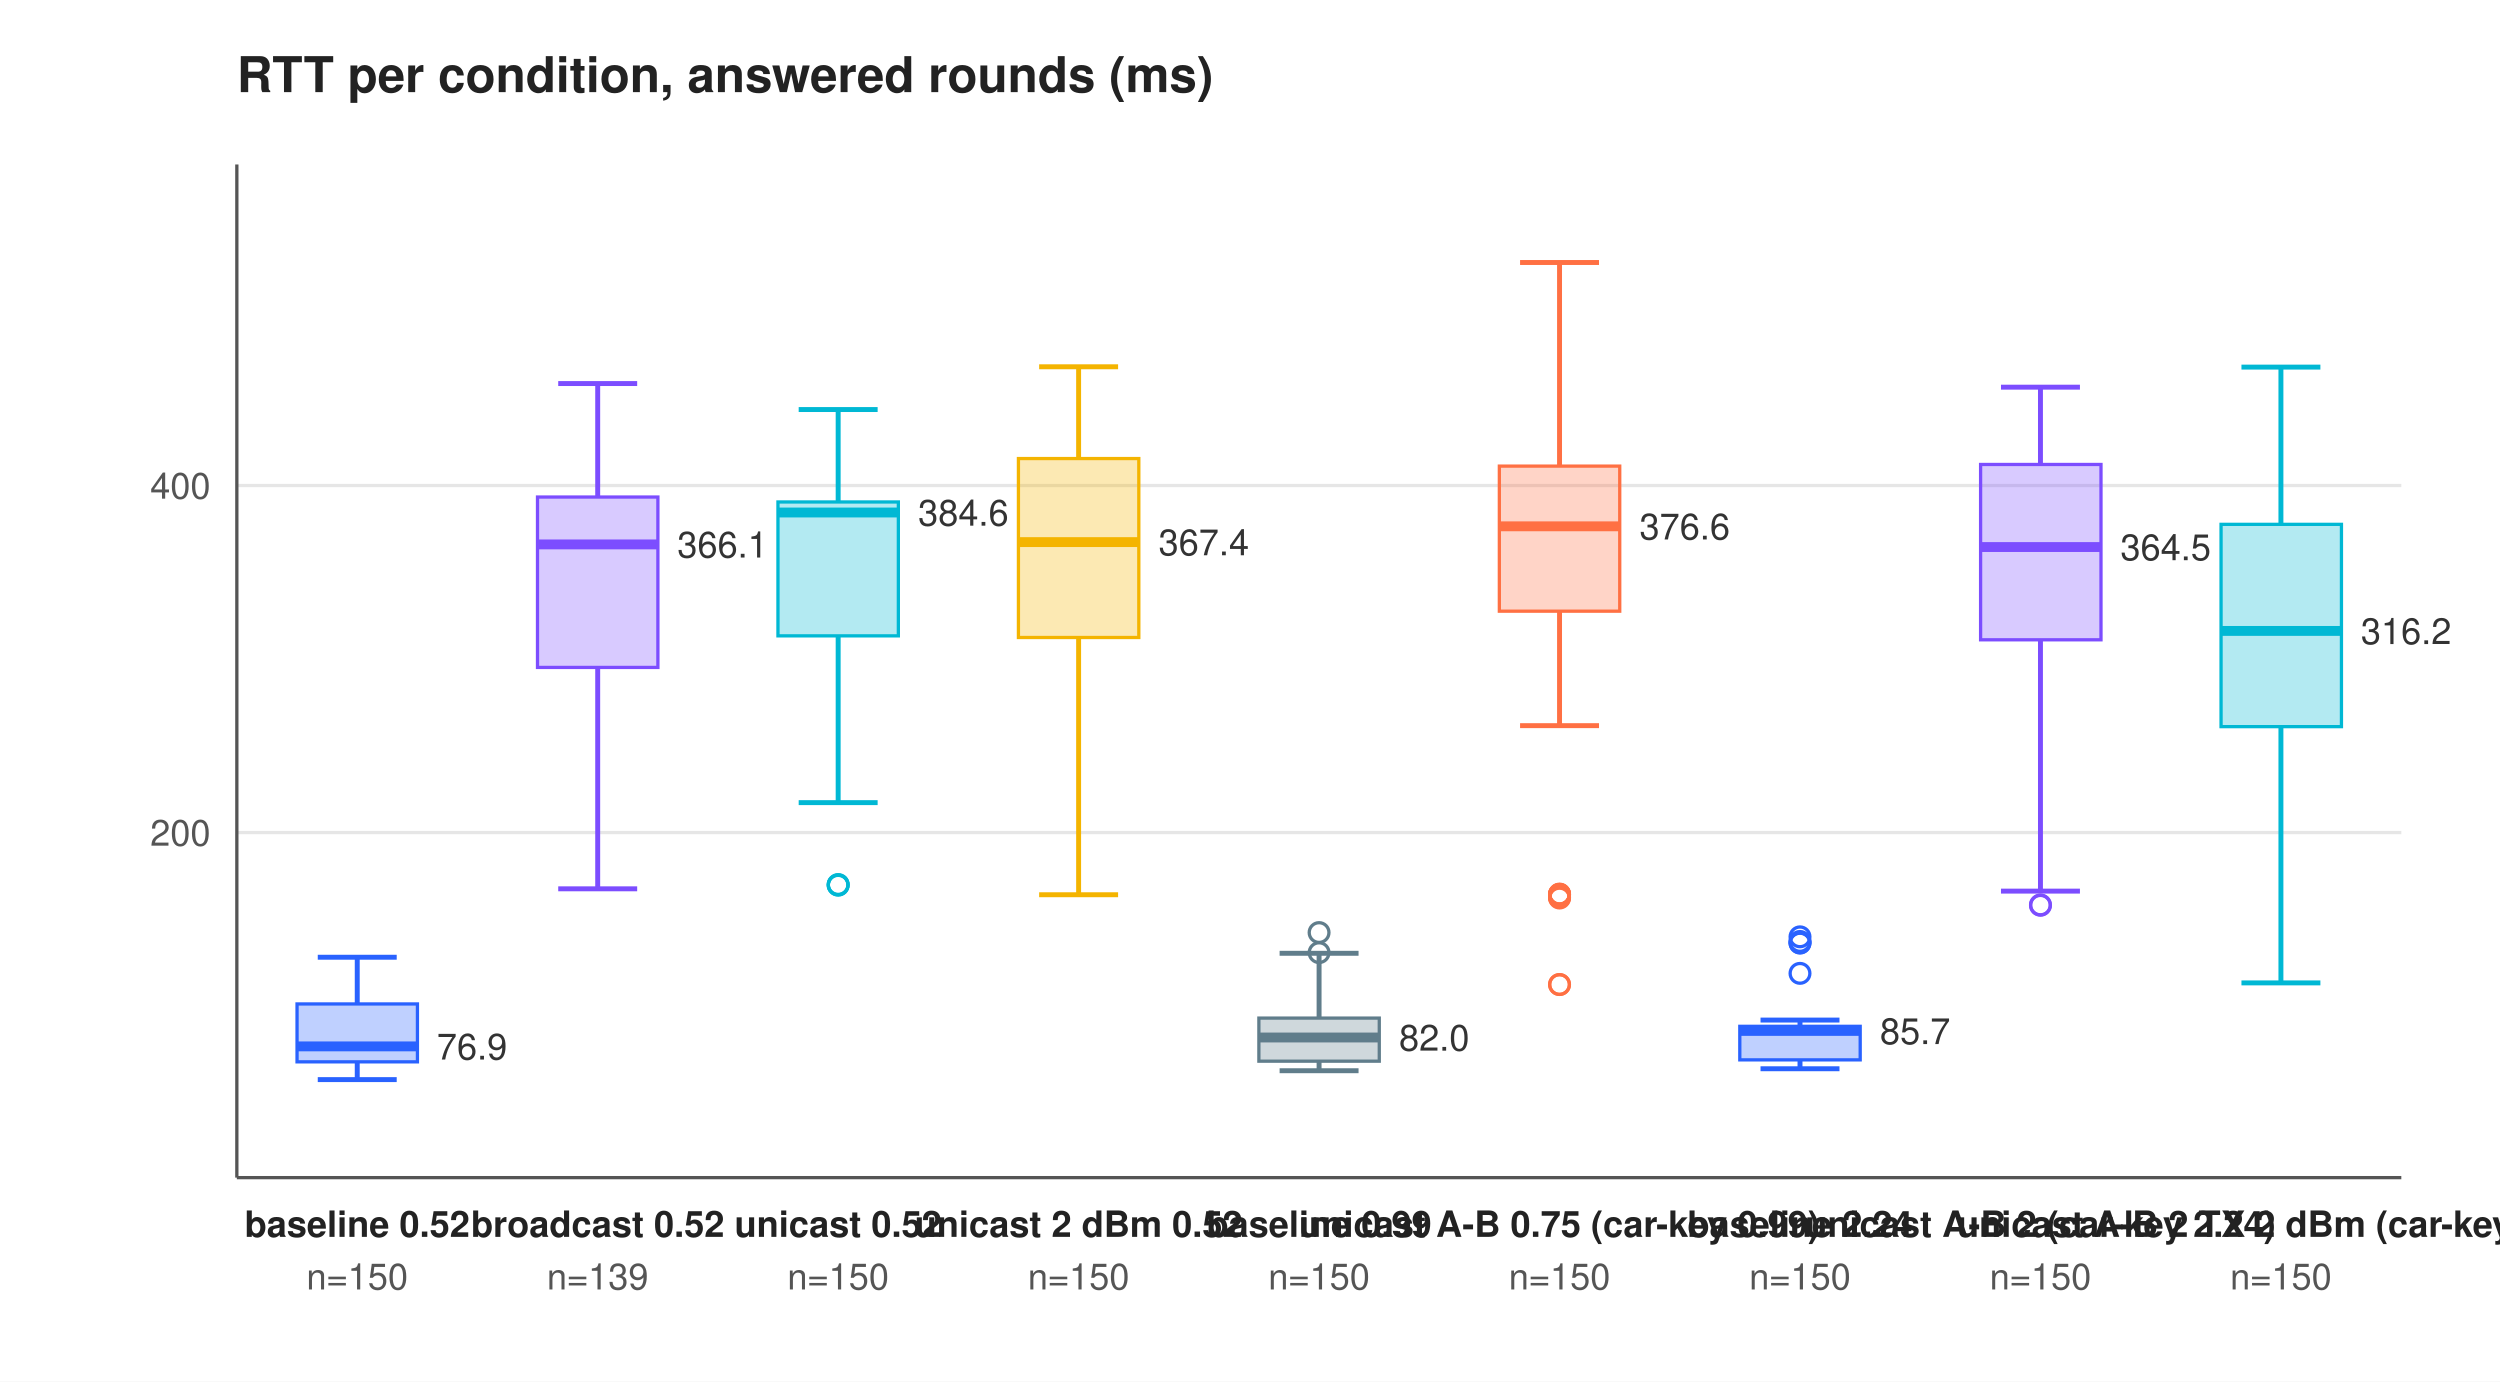
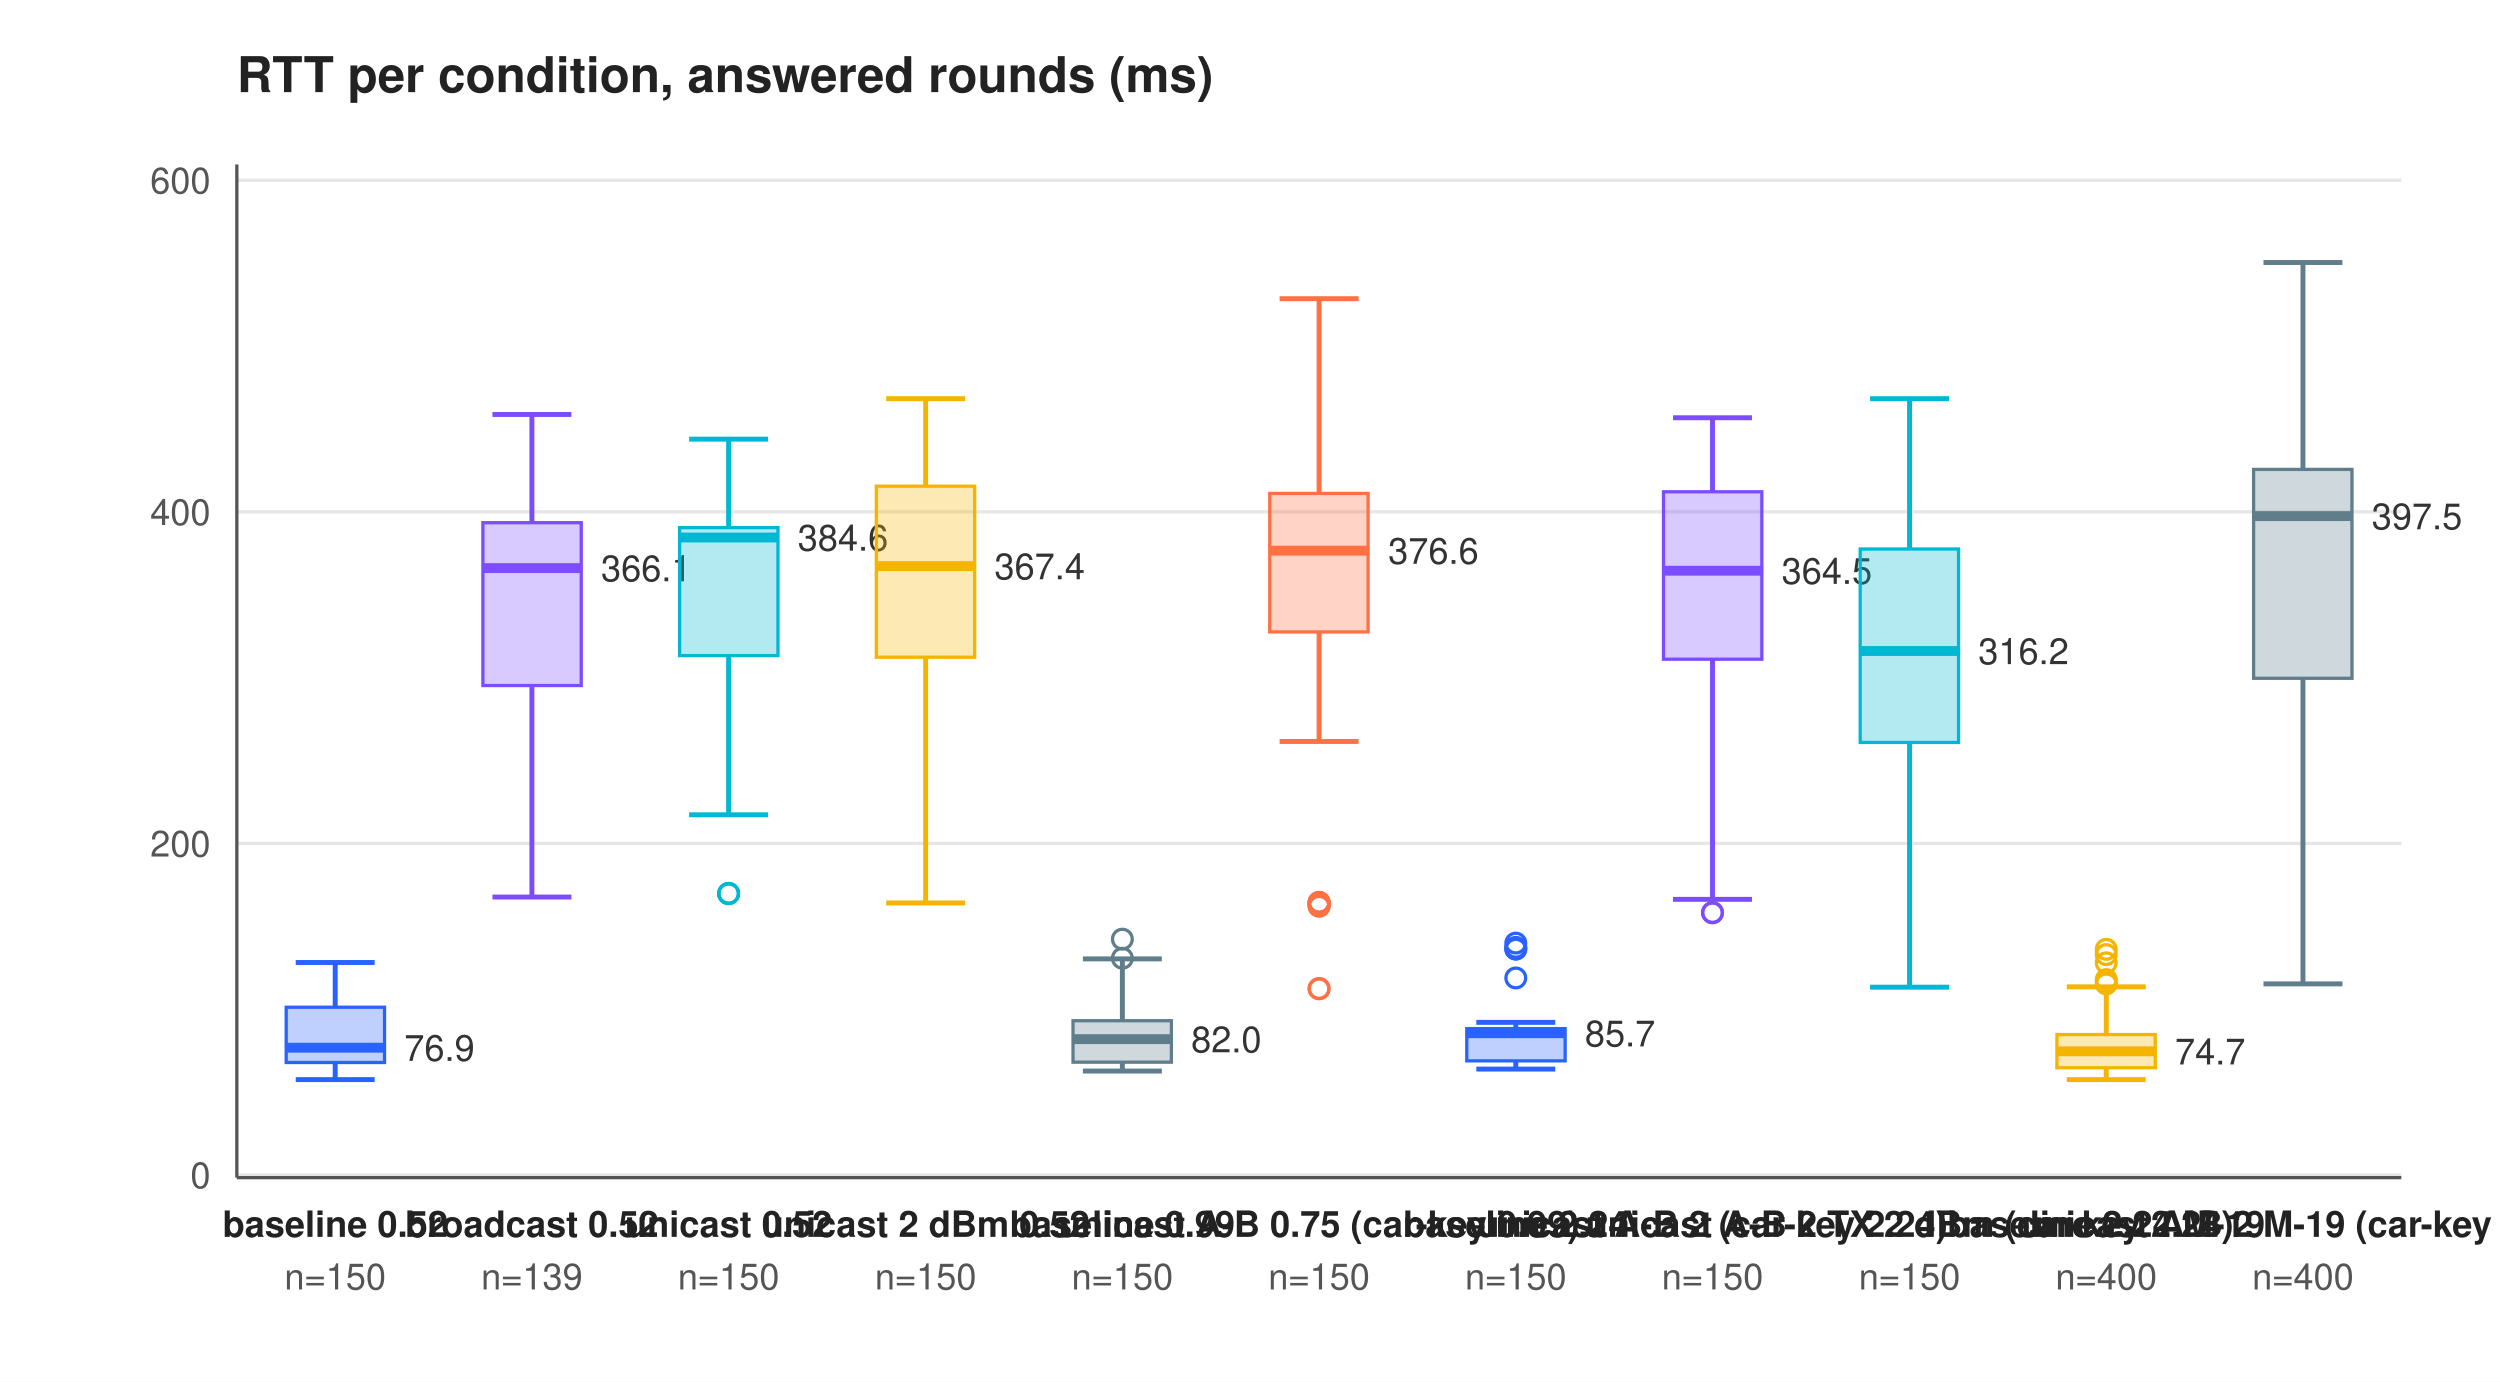
<svg xmlns="http://www.w3.org/2000/svg" width="760" height="420" viewBox="0 0 760 420">
  <rect width="100%" height="100%" fill="#ffffff" />
  <text x="72.0" y="28.0" font-size="15" text-anchor="start" fill="#222" font-weight="bold" style="font-family:Helvetica,Arial,sans-serif">RTT per condition, answered rounds (ms)</text>
-   <line x1="72.0" y1="253.1" x2="730.0" y2="253.1" stroke="#e6e6e6" stroke-width="1" />
-   <text x="64.0" y="257.1" font-size="11" text-anchor="end" fill="#555" font-weight="normal" style="font-family:Helvetica,Arial,sans-serif">200</text>
-   <line x1="72.0" y1="147.6" x2="730.0" y2="147.6" stroke="#e6e6e6" stroke-width="1" />
-   <text x="64.0" y="151.6" font-size="11" text-anchor="end" fill="#555" font-weight="normal" style="font-family:Helvetica,Arial,sans-serif">400</text>
+   <line x1="72.0" y1="357.2" x2="730.0" y2="357.2" stroke="#e6e6e6" stroke-width="1" />
+   <text x="64.0" y="361.2" font-size="11" text-anchor="end" fill="#555" font-weight="normal" style="font-family:Helvetica,Arial,sans-serif">0</text>
+   <line x1="72.0" y1="256.4" x2="730.0" y2="256.4" stroke="#e6e6e6" stroke-width="1" />
+   <text x="64.0" y="260.4" font-size="11" text-anchor="end" fill="#555" font-weight="normal" style="font-family:Helvetica,Arial,sans-serif">200</text>
+   <line x1="72.0" y1="155.6" x2="730.0" y2="155.6" stroke="#e6e6e6" stroke-width="1" />
+   <text x="64.0" y="159.6" font-size="11" text-anchor="end" fill="#555" font-weight="normal" style="font-family:Helvetica,Arial,sans-serif">400</text>
+   <line x1="72.0" y1="54.8" x2="730.0" y2="54.8" stroke="#e6e6e6" stroke-width="1" />
+   <text x="64.0" y="58.8" font-size="11" text-anchor="end" fill="#555" font-weight="normal" style="font-family:Helvetica,Arial,sans-serif">600</text>
  <line x1="72.0" y1="50.0" x2="72.0" y2="358.0" stroke="#555" stroke-width="1" />
  <line x1="72.0" y1="358.0" x2="730.0" y2="358.0" stroke="#555" stroke-width="1" />
-   <line x1="108.6" y1="291.0" x2="108.6" y2="305.2" stroke="#2962ff" stroke-width="1.5" />
-   <line x1="108.6" y1="322.8" x2="108.6" y2="328.2" stroke="#2962ff" stroke-width="1.5" />
-   <line x1="96.6" y1="291.0" x2="120.6" y2="291.0" stroke="#2962ff" stroke-width="1.5" />
-   <line x1="96.6" y1="328.2" x2="120.6" y2="328.2" stroke="#2962ff" stroke-width="1.5" />
-   <rect x="90.3" y="305.2" width="36.6" height="17.6" fill="#2962ff" fill-opacity="0.3" stroke="#2962ff" />
-   <line x1="90.3" y1="318.1" x2="126.8" y2="318.1" stroke="#2962ff" stroke-width="3" />
-   <text x="132.8" y="322.1" font-size="11" text-anchor="start" fill="#333" font-weight="normal" style="font-family:Helvetica,Arial,sans-serif">76.9</text>
-   <text x="108.6" y="376.0" font-size="11" text-anchor="middle" fill="#222" font-weight="bold" style="font-family:Helvetica,Arial,sans-serif">baseline 0.52</text>
-   <text x="108.6" y="392.0" font-size="11" text-anchor="middle" fill="#555" font-weight="normal" style="font-family:Helvetica,Arial,sans-serif">n=150</text>
-   <line x1="181.7" y1="116.6" x2="181.7" y2="151.1" stroke="#7c4dff" stroke-width="1.5" />
-   <line x1="181.7" y1="202.9" x2="181.7" y2="270.2" stroke="#7c4dff" stroke-width="1.5" />
-   <line x1="169.7" y1="116.6" x2="193.7" y2="116.6" stroke="#7c4dff" stroke-width="1.5" />
-   <line x1="169.7" y1="270.2" x2="193.7" y2="270.2" stroke="#7c4dff" stroke-width="1.5" />
-   <rect x="163.4" y="151.1" width="36.6" height="51.8" fill="#7c4dff" fill-opacity="0.3" stroke="#7c4dff" />
-   <line x1="163.4" y1="165.5" x2="199.9" y2="165.5" stroke="#7c4dff" stroke-width="3" />
-   <text x="205.9" y="169.5" font-size="11" text-anchor="start" fill="#333" font-weight="normal" style="font-family:Helvetica,Arial,sans-serif">366.1</text>
-   <text x="181.7" y="376.0" font-size="11" text-anchor="middle" fill="#222" font-weight="bold" style="font-family:Helvetica,Arial,sans-serif">broadcast 0.52</text>
-   <text x="181.7" y="392.0" font-size="11" text-anchor="middle" fill="#555" font-weight="normal" style="font-family:Helvetica,Arial,sans-serif">n=139</text>
-   <line x1="254.8" y1="124.5" x2="254.8" y2="152.6" stroke="#00b8d4" stroke-width="1.5" />
-   <line x1="254.8" y1="193.3" x2="254.8" y2="244.0" stroke="#00b8d4" stroke-width="1.5" />
-   <line x1="242.8" y1="124.5" x2="266.8" y2="124.5" stroke="#00b8d4" stroke-width="1.5" />
-   <line x1="242.8" y1="244.0" x2="266.8" y2="244.0" stroke="#00b8d4" stroke-width="1.5" />
-   <rect x="236.5" y="152.6" width="36.6" height="40.7" fill="#00b8d4" fill-opacity="0.3" stroke="#00b8d4" />
-   <line x1="236.5" y1="155.8" x2="273.1" y2="155.8" stroke="#00b8d4" stroke-width="3" />
-   <text x="279.1" y="159.8" font-size="11" text-anchor="start" fill="#333" font-weight="normal" style="font-family:Helvetica,Arial,sans-serif">384.6</text>
-   <circle cx="254.8" cy="268.9" r="3" fill="none" fill-opacity="1" stroke="#00b8d4" />
-   <circle cx="254.8" cy="269.0" r="3" fill="none" fill-opacity="1" stroke="#00b8d4" />
-   <circle cx="254.8" cy="269.1" r="3" fill="none" fill-opacity="1" stroke="#00b8d4" />
-   <text x="254.8" y="376.0" font-size="11" text-anchor="middle" fill="#222" font-weight="bold" style="font-family:Helvetica,Arial,sans-serif">unicast 0.52</text>
-   <text x="254.8" y="392.0" font-size="11" text-anchor="middle" fill="#555" font-weight="normal" style="font-family:Helvetica,Arial,sans-serif">n=150</text>
-   <line x1="327.9" y1="111.5" x2="327.9" y2="139.4" stroke="#f4b400" stroke-width="1.5" />
-   <line x1="327.9" y1="193.7" x2="327.9" y2="272.0" stroke="#f4b400" stroke-width="1.5" />
-   <line x1="315.9" y1="111.5" x2="339.9" y2="111.5" stroke="#f4b400" stroke-width="1.5" />
-   <line x1="315.9" y1="272.0" x2="339.9" y2="272.0" stroke="#f4b400" stroke-width="1.5" />
-   <rect x="309.6" y="139.4" width="36.6" height="54.4" fill="#f4b400" fill-opacity="0.3" stroke="#f4b400" />
-   <line x1="309.6" y1="164.8" x2="346.2" y2="164.8" stroke="#f4b400" stroke-width="3" />
-   <text x="352.2" y="168.8" font-size="11" text-anchor="start" fill="#333" font-weight="normal" style="font-family:Helvetica,Arial,sans-serif">367.4</text>
-   <text x="327.9" y="376.0" font-size="11" text-anchor="middle" fill="#222" font-weight="bold" style="font-family:Helvetica,Arial,sans-serif">unicast 2 dBm 0.52</text>
-   <text x="327.9" y="392.0" font-size="11" text-anchor="middle" fill="#555" font-weight="normal" style="font-family:Helvetica,Arial,sans-serif">n=150</text>
-   <line x1="401.0" y1="289.8" x2="401.0" y2="309.5" stroke="#607d8b" stroke-width="1.5" />
-   <line x1="401.0" y1="322.6" x2="401.0" y2="325.5" stroke="#607d8b" stroke-width="1.5" />
-   <line x1="389.0" y1="289.8" x2="413.0" y2="289.8" stroke="#607d8b" stroke-width="1.5" />
-   <line x1="389.0" y1="325.5" x2="413.0" y2="325.5" stroke="#607d8b" stroke-width="1.5" />
-   <rect x="382.7" y="309.5" width="36.6" height="13.1" fill="#607d8b" fill-opacity="0.3" stroke="#607d8b" />
-   <line x1="382.7" y1="315.4" x2="419.3" y2="315.4" stroke="#607d8b" stroke-width="3" />
-   <text x="425.3" y="319.4" font-size="11" text-anchor="start" fill="#333" font-weight="normal" style="font-family:Helvetica,Arial,sans-serif">82.0</text>
-   <circle cx="401.0" cy="289.6" r="3" fill="none" fill-opacity="1" stroke="#607d8b" />
-   <circle cx="401.0" cy="283.5" r="3" fill="none" fill-opacity="1" stroke="#607d8b" />
-   <text x="401.0" y="376.0" font-size="11" text-anchor="middle" fill="#222" font-weight="bold" style="font-family:Helvetica,Arial,sans-serif">baseline 0.99</text>
+   <line x1="101.9" y1="292.6" x2="101.9" y2="306.2" stroke="#2962ff" stroke-width="1.5" />
+   <line x1="101.9" y1="323.0" x2="101.9" y2="328.2" stroke="#2962ff" stroke-width="1.5" />
+   <line x1="89.9" y1="292.6" x2="113.9" y2="292.6" stroke="#2962ff" stroke-width="1.5" />
+   <line x1="89.9" y1="328.2" x2="113.9" y2="328.2" stroke="#2962ff" stroke-width="1.5" />
+   <rect x="87.0" y="306.2" width="29.9" height="16.8" fill="#2962ff" fill-opacity="0.3" stroke="#2962ff" />
+   <line x1="87.0" y1="318.5" x2="116.9" y2="318.5" stroke="#2962ff" stroke-width="3" />
+   <text x="122.9" y="322.5" font-size="11" text-anchor="start" fill="#333" font-weight="normal" style="font-family:Helvetica,Arial,sans-serif">76.9</text>
+   <text x="101.9" y="376.0" font-size="11" text-anchor="middle" fill="#222" font-weight="bold" style="font-family:Helvetica,Arial,sans-serif">baseline 0.52</text>
+   <text x="101.9" y="392.0" font-size="11" text-anchor="middle" fill="#555" font-weight="normal" style="font-family:Helvetica,Arial,sans-serif">n=150</text>
+   <line x1="161.7" y1="126.0" x2="161.7" y2="158.9" stroke="#7c4dff" stroke-width="1.5" />
+   <line x1="161.7" y1="208.4" x2="161.7" y2="272.7" stroke="#7c4dff" stroke-width="1.5" />
+   <line x1="149.7" y1="126.0" x2="173.7" y2="126.0" stroke="#7c4dff" stroke-width="1.5" />
+   <line x1="149.7" y1="272.7" x2="173.7" y2="272.7" stroke="#7c4dff" stroke-width="1.5" />
+   <rect x="146.8" y="158.9" width="29.9" height="49.5" fill="#7c4dff" fill-opacity="0.3" stroke="#7c4dff" />
+   <line x1="146.8" y1="172.7" x2="176.7" y2="172.7" stroke="#7c4dff" stroke-width="3" />
+   <text x="182.7" y="176.7" font-size="11" text-anchor="start" fill="#333" font-weight="normal" style="font-family:Helvetica,Arial,sans-serif">366.1</text>
+   <text x="161.7" y="376.0" font-size="11" text-anchor="middle" fill="#222" font-weight="bold" style="font-family:Helvetica,Arial,sans-serif">broadcast 0.52</text>
+   <text x="161.7" y="392.0" font-size="11" text-anchor="middle" fill="#555" font-weight="normal" style="font-family:Helvetica,Arial,sans-serif">n=139</text>
+   <line x1="221.5" y1="133.5" x2="221.5" y2="160.4" stroke="#00b8d4" stroke-width="1.5" />
+   <line x1="221.5" y1="199.2" x2="221.5" y2="247.7" stroke="#00b8d4" stroke-width="1.5" />
+   <line x1="209.5" y1="133.5" x2="233.5" y2="133.5" stroke="#00b8d4" stroke-width="1.5" />
+   <line x1="209.5" y1="247.7" x2="233.5" y2="247.7" stroke="#00b8d4" stroke-width="1.5" />
+   <rect x="206.6" y="160.4" width="29.9" height="38.9" fill="#00b8d4" fill-opacity="0.3" stroke="#00b8d4" />
+   <line x1="206.6" y1="163.4" x2="236.5" y2="163.4" stroke="#00b8d4" stroke-width="3" />
+   <text x="242.5" y="167.4" font-size="11" text-anchor="start" fill="#333" font-weight="normal" style="font-family:Helvetica,Arial,sans-serif">384.6</text>
+   <circle cx="221.5" cy="271.6" r="3" fill="none" fill-opacity="1" stroke="#00b8d4" />
+   <circle cx="221.5" cy="271.6" r="3" fill="none" fill-opacity="1" stroke="#00b8d4" />
+   <circle cx="221.5" cy="271.7" r="3" fill="none" fill-opacity="1" stroke="#00b8d4" />
+   <text x="221.5" y="376.0" font-size="11" text-anchor="middle" fill="#222" font-weight="bold" style="font-family:Helvetica,Arial,sans-serif">unicast 0.52</text>
+   <text x="221.5" y="392.0" font-size="11" text-anchor="middle" fill="#555" font-weight="normal" style="font-family:Helvetica,Arial,sans-serif">n=150</text>
+   <line x1="281.4" y1="121.2" x2="281.4" y2="147.8" stroke="#f4b400" stroke-width="1.5" />
+   <line x1="281.4" y1="199.7" x2="281.4" y2="274.5" stroke="#f4b400" stroke-width="1.5" />
+   <line x1="269.4" y1="121.2" x2="293.4" y2="121.2" stroke="#f4b400" stroke-width="1.5" />
+   <line x1="269.4" y1="274.5" x2="293.4" y2="274.5" stroke="#f4b400" stroke-width="1.5" />
+   <rect x="266.4" y="147.8" width="29.9" height="52.0" fill="#f4b400" fill-opacity="0.3" stroke="#f4b400" />
+   <line x1="266.4" y1="172.1" x2="296.3" y2="172.1" stroke="#f4b400" stroke-width="3" />
+   <text x="302.3" y="176.1" font-size="11" text-anchor="start" fill="#333" font-weight="normal" style="font-family:Helvetica,Arial,sans-serif">367.4</text>
+   <text x="281.4" y="376.0" font-size="11" text-anchor="middle" fill="#222" font-weight="bold" style="font-family:Helvetica,Arial,sans-serif">unicast 2 dBm 0.52</text>
+   <text x="281.4" y="392.0" font-size="11" text-anchor="middle" fill="#555" font-weight="normal" style="font-family:Helvetica,Arial,sans-serif">n=150</text>
+   <line x1="341.2" y1="291.5" x2="341.2" y2="310.3" stroke="#607d8b" stroke-width="1.5" />
+   <line x1="341.2" y1="322.9" x2="341.2" y2="325.6" stroke="#607d8b" stroke-width="1.5" />
+   <line x1="329.2" y1="291.5" x2="353.2" y2="291.5" stroke="#607d8b" stroke-width="1.5" />
+   <line x1="329.2" y1="325.6" x2="353.2" y2="325.6" stroke="#607d8b" stroke-width="1.5" />
+   <rect x="326.2" y="310.3" width="29.9" height="12.6" fill="#607d8b" fill-opacity="0.3" stroke="#607d8b" />
+   <line x1="326.2" y1="315.9" x2="356.1" y2="315.9" stroke="#607d8b" stroke-width="3" />
+   <text x="362.1" y="319.9" font-size="11" text-anchor="start" fill="#333" font-weight="normal" style="font-family:Helvetica,Arial,sans-serif">82.0</text>
+   <circle cx="341.2" cy="291.3" r="3" fill="none" fill-opacity="1" stroke="#607d8b" />
+   <circle cx="341.2" cy="285.5" r="3" fill="none" fill-opacity="1" stroke="#607d8b" />
+   <text x="341.2" y="376.0" font-size="11" text-anchor="middle" fill="#222" font-weight="bold" style="font-family:Helvetica,Arial,sans-serif">baseline 0.99</text>
+   <text x="341.2" y="392.0" font-size="11" text-anchor="middle" fill="#555" font-weight="normal" style="font-family:Helvetica,Arial,sans-serif">n=150</text>
+   <line x1="401.0" y1="90.8" x2="401.0" y2="150.0" stroke="#ff7043" stroke-width="1.5" />
+   <line x1="401.0" y1="192.1" x2="401.0" y2="225.4" stroke="#ff7043" stroke-width="1.5" />
+   <line x1="389.0" y1="90.8" x2="413.0" y2="90.8" stroke="#ff7043" stroke-width="1.5" />
+   <line x1="389.0" y1="225.4" x2="413.0" y2="225.4" stroke="#ff7043" stroke-width="1.5" />
+   <rect x="386.0" y="150.0" width="29.9" height="42.1" fill="#ff7043" fill-opacity="0.3" stroke="#ff7043" />
+   <line x1="386.0" y1="167.4" x2="416.0" y2="167.4" stroke="#ff7043" stroke-width="3" />
+   <text x="422.0" y="171.4" font-size="11" text-anchor="start" fill="#333" font-weight="normal" style="font-family:Helvetica,Arial,sans-serif">376.6</text>
+   <circle cx="401.0" cy="274.3" r="3" fill="none" fill-opacity="1" stroke="#ff7043" />
+   <circle cx="401.0" cy="274.4" r="3" fill="none" fill-opacity="1" stroke="#ff7043" />
+   <circle cx="401.0" cy="274.5" r="3" fill="none" fill-opacity="1" stroke="#ff7043" />
+   <circle cx="401.0" cy="274.6" r="3" fill="none" fill-opacity="1" stroke="#ff7043" />
+   <circle cx="401.0" cy="274.4" r="3" fill="none" fill-opacity="1" stroke="#ff7043" />
+   <circle cx="401.0" cy="275.2" r="3" fill="none" fill-opacity="1" stroke="#ff7043" />
+   <circle cx="401.0" cy="275.3" r="3" fill="none" fill-opacity="1" stroke="#ff7043" />
+   <circle cx="401.0" cy="300.5" r="3" fill="none" fill-opacity="1" stroke="#ff7043" />
+   <circle cx="401.0" cy="300.6" r="3" fill="none" fill-opacity="1" stroke="#ff7043" />
+   <circle cx="401.0" cy="275.5" r="3" fill="none" fill-opacity="1" stroke="#ff7043" />
+   <text x="401.0" y="376.0" font-size="11" text-anchor="middle" fill="#222" font-weight="bold" style="font-family:Helvetica,Arial,sans-serif">unicast A-B 0.75 (car-key 0.99)</text>
  <text x="401.0" y="392.0" font-size="11" text-anchor="middle" fill="#555" font-weight="normal" style="font-family:Helvetica,Arial,sans-serif">n=150</text>
-   <line x1="474.1" y1="79.8" x2="474.1" y2="141.7" stroke="#ff7043" stroke-width="1.5" />
-   <line x1="474.1" y1="185.8" x2="474.1" y2="220.6" stroke="#ff7043" stroke-width="1.5" />
-   <line x1="462.1" y1="79.8" x2="486.1" y2="79.8" stroke="#ff7043" stroke-width="1.5" />
-   <line x1="462.1" y1="220.6" x2="486.1" y2="220.6" stroke="#ff7043" stroke-width="1.5" />
-   <rect x="455.8" y="141.7" width="36.6" height="44.1" fill="#ff7043" fill-opacity="0.3" stroke="#ff7043" />
-   <line x1="455.8" y1="160.0" x2="492.4" y2="160.0" stroke="#ff7043" stroke-width="3" />
-   <text x="498.4" y="164.0" font-size="11" text-anchor="start" fill="#333" font-weight="normal" style="font-family:Helvetica,Arial,sans-serif">376.6</text>
-   <circle cx="474.1" cy="271.8" r="3" fill="none" fill-opacity="1" stroke="#ff7043" />
-   <circle cx="474.1" cy="271.9" r="3" fill="none" fill-opacity="1" stroke="#ff7043" />
-   <circle cx="474.1" cy="272.0" r="3" fill="none" fill-opacity="1" stroke="#ff7043" />
-   <circle cx="474.1" cy="272.1" r="3" fill="none" fill-opacity="1" stroke="#ff7043" />
-   <circle cx="474.1" cy="271.9" r="3" fill="none" fill-opacity="1" stroke="#ff7043" />
-   <circle cx="474.1" cy="272.7" r="3" fill="none" fill-opacity="1" stroke="#ff7043" />
-   <circle cx="474.1" cy="272.8" r="3" fill="none" fill-opacity="1" stroke="#ff7043" />
-   <circle cx="474.1" cy="299.3" r="3" fill="none" fill-opacity="1" stroke="#ff7043" />
-   <circle cx="474.1" cy="299.3" r="3" fill="none" fill-opacity="1" stroke="#ff7043" />
-   <circle cx="474.1" cy="273.0" r="3" fill="none" fill-opacity="1" stroke="#ff7043" />
-   <text x="474.1" y="376.0" font-size="11" text-anchor="middle" fill="#222" font-weight="bold" style="font-family:Helvetica,Arial,sans-serif">unicast A-B 0.75 (car-key 0.99)</text>
-   <text x="474.1" y="392.0" font-size="11" text-anchor="middle" fill="#555" font-weight="normal" style="font-family:Helvetica,Arial,sans-serif">n=150</text>
-   <line x1="547.2" y1="310.1" x2="547.2" y2="312.0" stroke="#2962ff" stroke-width="1.5" />
-   <line x1="547.2" y1="322.2" x2="547.2" y2="324.9" stroke="#2962ff" stroke-width="1.5" />
-   <line x1="535.2" y1="310.1" x2="559.2" y2="310.1" stroke="#2962ff" stroke-width="1.5" />
-   <line x1="535.2" y1="324.9" x2="559.2" y2="324.9" stroke="#2962ff" stroke-width="1.5" />
-   <rect x="528.9" y="312.0" width="36.6" height="10.2" fill="#2962ff" fill-opacity="0.3" stroke="#2962ff" />
-   <line x1="528.9" y1="313.4" x2="565.5" y2="313.4" stroke="#2962ff" stroke-width="3" />
-   <text x="571.5" y="317.4" font-size="11" text-anchor="start" fill="#333" font-weight="normal" style="font-family:Helvetica,Arial,sans-serif">85.7</text>
-   <circle cx="547.2" cy="284.8" r="3" fill="none" fill-opacity="1" stroke="#2962ff" />
-   <circle cx="547.2" cy="286.2" r="3" fill="none" fill-opacity="1" stroke="#2962ff" />
-   <circle cx="547.2" cy="295.9" r="3" fill="none" fill-opacity="1" stroke="#2962ff" />
-   <circle cx="547.2" cy="286.6" r="3" fill="none" fill-opacity="1" stroke="#2962ff" />
-   <circle cx="547.2" cy="286.7" r="3" fill="none" fill-opacity="1" stroke="#2962ff" />
-   <text x="547.2" y="376.0" font-size="11" text-anchor="middle" fill="#222" font-weight="bold" style="font-family:Helvetica,Arial,sans-serif">baseline 2.24</text>
-   <text x="547.2" y="392.0" font-size="11" text-anchor="middle" fill="#555" font-weight="normal" style="font-family:Helvetica,Arial,sans-serif">n=150</text>
-   <line x1="620.3" y1="117.7" x2="620.3" y2="141.2" stroke="#7c4dff" stroke-width="1.5" />
-   <line x1="620.3" y1="194.5" x2="620.3" y2="270.9" stroke="#7c4dff" stroke-width="1.5" />
-   <line x1="608.3" y1="117.7" x2="632.3" y2="117.7" stroke="#7c4dff" stroke-width="1.5" />
-   <line x1="608.3" y1="270.9" x2="632.3" y2="270.9" stroke="#7c4dff" stroke-width="1.5" />
-   <rect x="602.1" y="141.2" width="36.6" height="53.3" fill="#7c4dff" fill-opacity="0.3" stroke="#7c4dff" />
-   <line x1="602.1" y1="166.3" x2="638.6" y2="166.3" stroke="#7c4dff" stroke-width="3" />
-   <text x="644.6" y="170.3" font-size="11" text-anchor="start" fill="#333" font-weight="normal" style="font-family:Helvetica,Arial,sans-serif">364.5</text>
-   <circle cx="620.3" cy="275.1" r="3" fill="none" fill-opacity="1" stroke="#7c4dff" />
-   <circle cx="620.3" cy="275.2" r="3" fill="none" fill-opacity="1" stroke="#7c4dff" />
-   <text x="620.3" y="376.0" font-size="11" text-anchor="middle" fill="#222" font-weight="bold" style="font-family:Helvetica,Arial,sans-serif">unicast A-B 2 (car-key 2.24)</text>
-   <text x="620.3" y="392.0" font-size="11" text-anchor="middle" fill="#555" font-weight="normal" style="font-family:Helvetica,Arial,sans-serif">n=150</text>
-   <line x1="693.4" y1="111.6" x2="693.4" y2="159.4" stroke="#00b8d4" stroke-width="1.5" />
-   <line x1="693.4" y1="220.9" x2="693.4" y2="298.8" stroke="#00b8d4" stroke-width="1.5" />
-   <line x1="681.4" y1="111.6" x2="705.4" y2="111.6" stroke="#00b8d4" stroke-width="1.5" />
-   <line x1="681.4" y1="298.8" x2="705.4" y2="298.8" stroke="#00b8d4" stroke-width="1.5" />
-   <rect x="675.2" y="159.4" width="36.6" height="61.5" fill="#00b8d4" fill-opacity="0.3" stroke="#00b8d4" />
-   <line x1="675.2" y1="191.8" x2="711.7" y2="191.8" stroke="#00b8d4" stroke-width="3" />
-   <text x="717.7" y="195.8" font-size="11" text-anchor="start" fill="#333" font-weight="normal" style="font-family:Helvetica,Arial,sans-serif">316.2</text>
-   <text x="693.4" y="376.0" font-size="11" text-anchor="middle" fill="#222" font-weight="bold" style="font-family:Helvetica,Arial,sans-serif">unicast A-B 2 TX 2 dBm (car-key 2.24)</text>
-   <text x="693.4" y="392.0" font-size="11" text-anchor="middle" fill="#555" font-weight="normal" style="font-family:Helvetica,Arial,sans-serif">n=150</text>
+   <line x1="460.8" y1="310.8" x2="460.8" y2="312.7" stroke="#2962ff" stroke-width="1.5" />
+   <line x1="460.8" y1="322.4" x2="460.8" y2="325.0" stroke="#2962ff" stroke-width="1.5" />
+   <line x1="448.8" y1="310.8" x2="472.8" y2="310.8" stroke="#2962ff" stroke-width="1.5" />
+   <line x1="448.8" y1="325.0" x2="472.8" y2="325.0" stroke="#2962ff" stroke-width="1.5" />
+   <rect x="445.9" y="312.7" width="29.9" height="9.8" fill="#2962ff" fill-opacity="0.3" stroke="#2962ff" />
+   <line x1="445.9" y1="314.1" x2="475.8" y2="314.1" stroke="#2962ff" stroke-width="3" />
+   <text x="481.8" y="318.1" font-size="11" text-anchor="start" fill="#333" font-weight="normal" style="font-family:Helvetica,Arial,sans-serif">85.7</text>
+   <circle cx="460.8" cy="286.7" r="3" fill="none" fill-opacity="1" stroke="#2962ff" />
+   <circle cx="460.8" cy="288.0" r="3" fill="none" fill-opacity="1" stroke="#2962ff" />
+   <circle cx="460.8" cy="297.3" r="3" fill="none" fill-opacity="1" stroke="#2962ff" />
+   <circle cx="460.8" cy="288.5" r="3" fill="none" fill-opacity="1" stroke="#2962ff" />
+   <circle cx="460.8" cy="288.5" r="3" fill="none" fill-opacity="1" stroke="#2962ff" />
+   <text x="460.8" y="376.0" font-size="11" text-anchor="middle" fill="#222" font-weight="bold" style="font-family:Helvetica,Arial,sans-serif">baseline 2.24</text>
+   <text x="460.8" y="392.0" font-size="11" text-anchor="middle" fill="#555" font-weight="normal" style="font-family:Helvetica,Arial,sans-serif">n=150</text>
+   <line x1="520.6" y1="127.0" x2="520.6" y2="149.5" stroke="#7c4dff" stroke-width="1.5" />
+   <line x1="520.6" y1="200.4" x2="520.6" y2="273.4" stroke="#7c4dff" stroke-width="1.5" />
+   <line x1="508.6" y1="127.0" x2="532.6" y2="127.0" stroke="#7c4dff" stroke-width="1.5" />
+   <line x1="508.6" y1="273.4" x2="532.6" y2="273.4" stroke="#7c4dff" stroke-width="1.5" />
+   <rect x="505.7" y="149.5" width="29.9" height="50.9" fill="#7c4dff" fill-opacity="0.3" stroke="#7c4dff" />
+   <line x1="505.7" y1="173.5" x2="535.6" y2="173.5" stroke="#7c4dff" stroke-width="3" />
+   <text x="541.6" y="177.5" font-size="11" text-anchor="start" fill="#333" font-weight="normal" style="font-family:Helvetica,Arial,sans-serif">364.5</text>
+   <circle cx="520.6" cy="277.4" r="3" fill="none" fill-opacity="1" stroke="#7c4dff" />
+   <circle cx="520.6" cy="277.5" r="3" fill="none" fill-opacity="1" stroke="#7c4dff" />
+   <text x="520.6" y="376.0" font-size="11" text-anchor="middle" fill="#222" font-weight="bold" style="font-family:Helvetica,Arial,sans-serif">unicast A-B 2 (car-key 2.24)</text>
+   <text x="520.6" y="392.0" font-size="11" text-anchor="middle" fill="#555" font-weight="normal" style="font-family:Helvetica,Arial,sans-serif">n=150</text>
+   <line x1="580.5" y1="121.2" x2="580.5" y2="166.9" stroke="#00b8d4" stroke-width="1.5" />
+   <line x1="580.5" y1="225.7" x2="580.5" y2="300.1" stroke="#00b8d4" stroke-width="1.5" />
+   <line x1="568.5" y1="121.2" x2="592.5" y2="121.2" stroke="#00b8d4" stroke-width="1.5" />
+   <line x1="568.5" y1="300.1" x2="592.5" y2="300.1" stroke="#00b8d4" stroke-width="1.5" />
+   <rect x="565.5" y="166.9" width="29.9" height="58.8" fill="#00b8d4" fill-opacity="0.3" stroke="#00b8d4" />
+   <line x1="565.5" y1="197.9" x2="595.4" y2="197.9" stroke="#00b8d4" stroke-width="3" />
+   <text x="601.4" y="201.9" font-size="11" text-anchor="start" fill="#333" font-weight="normal" style="font-family:Helvetica,Arial,sans-serif">316.2</text>
+   <text x="580.5" y="376.0" font-size="11" text-anchor="middle" fill="#222" font-weight="bold" style="font-family:Helvetica,Arial,sans-serif">unicast A-B 2 TX 2 dBm (car-key 2.24)</text>
+   <text x="580.5" y="392.0" font-size="11" text-anchor="middle" fill="#555" font-weight="normal" style="font-family:Helvetica,Arial,sans-serif">n=150</text>
+   <line x1="640.3" y1="300.0" x2="640.3" y2="314.5" stroke="#f4b400" stroke-width="1.5" />
+   <line x1="640.3" y1="324.5" x2="640.3" y2="328.2" stroke="#f4b400" stroke-width="1.5" />
+   <line x1="628.3" y1="300.0" x2="652.3" y2="300.0" stroke="#f4b400" stroke-width="1.5" />
+   <line x1="628.3" y1="328.2" x2="652.3" y2="328.2" stroke="#f4b400" stroke-width="1.5" />
+   <rect x="625.3" y="314.5" width="29.9" height="10.1" fill="#f4b400" fill-opacity="0.3" stroke="#f4b400" />
+   <line x1="625.3" y1="319.6" x2="655.2" y2="319.6" stroke="#f4b400" stroke-width="3" />
+   <text x="661.2" y="323.6" font-size="11" text-anchor="start" fill="#333" font-weight="normal" style="font-family:Helvetica,Arial,sans-serif">74.7</text>
+   <circle cx="640.3" cy="297.8" r="3" fill="none" fill-opacity="1" stroke="#f4b400" />
+   <circle cx="640.3" cy="298.4" r="3" fill="none" fill-opacity="1" stroke="#f4b400" />
+   <circle cx="640.3" cy="299.1" r="3" fill="none" fill-opacity="1" stroke="#f4b400" />
+   <circle cx="640.3" cy="290.2" r="3" fill="none" fill-opacity="1" stroke="#f4b400" />
+   <circle cx="640.3" cy="292.7" r="3" fill="none" fill-opacity="1" stroke="#f4b400" />
+   <circle cx="640.3" cy="288.6" r="3" fill="none" fill-opacity="1" stroke="#f4b400" />
+   <text x="640.3" y="376.0" font-size="11" text-anchor="middle" fill="#222" font-weight="bold" style="font-family:Helvetica,Arial,sans-serif">baseline 2.24 M-19</text>
+   <text x="640.3" y="392.0" font-size="11" text-anchor="middle" fill="#555" font-weight="normal" style="font-family:Helvetica,Arial,sans-serif">n=400</text>
+   <line x1="700.1" y1="79.8" x2="700.1" y2="142.7" stroke="#607d8b" stroke-width="1.5" />
+   <line x1="700.1" y1="206.2" x2="700.1" y2="299.1" stroke="#607d8b" stroke-width="1.5" />
+   <line x1="688.1" y1="79.8" x2="712.1" y2="79.8" stroke="#607d8b" stroke-width="1.5" />
+   <line x1="688.1" y1="299.1" x2="712.1" y2="299.1" stroke="#607d8b" stroke-width="1.5" />
+   <rect x="685.1" y="142.7" width="29.9" height="63.5" fill="#607d8b" fill-opacity="0.3" stroke="#607d8b" />
+   <line x1="685.1" y1="156.9" x2="715.0" y2="156.9" stroke="#607d8b" stroke-width="3" />
+   <text x="721.0" y="160.9" font-size="11" text-anchor="start" fill="#333" font-weight="normal" style="font-family:Helvetica,Arial,sans-serif">397.5</text>
+   <text x="700.1" y="376.0" font-size="11" text-anchor="middle" fill="#222" font-weight="bold" style="font-family:Helvetica,Arial,sans-serif">unicast A-B 2 M-19 (car-key 2.24)</text>
+   <text x="700.1" y="392.0" font-size="11" text-anchor="middle" fill="#555" font-weight="normal" style="font-family:Helvetica,Arial,sans-serif">n=400</text>
</svg>
